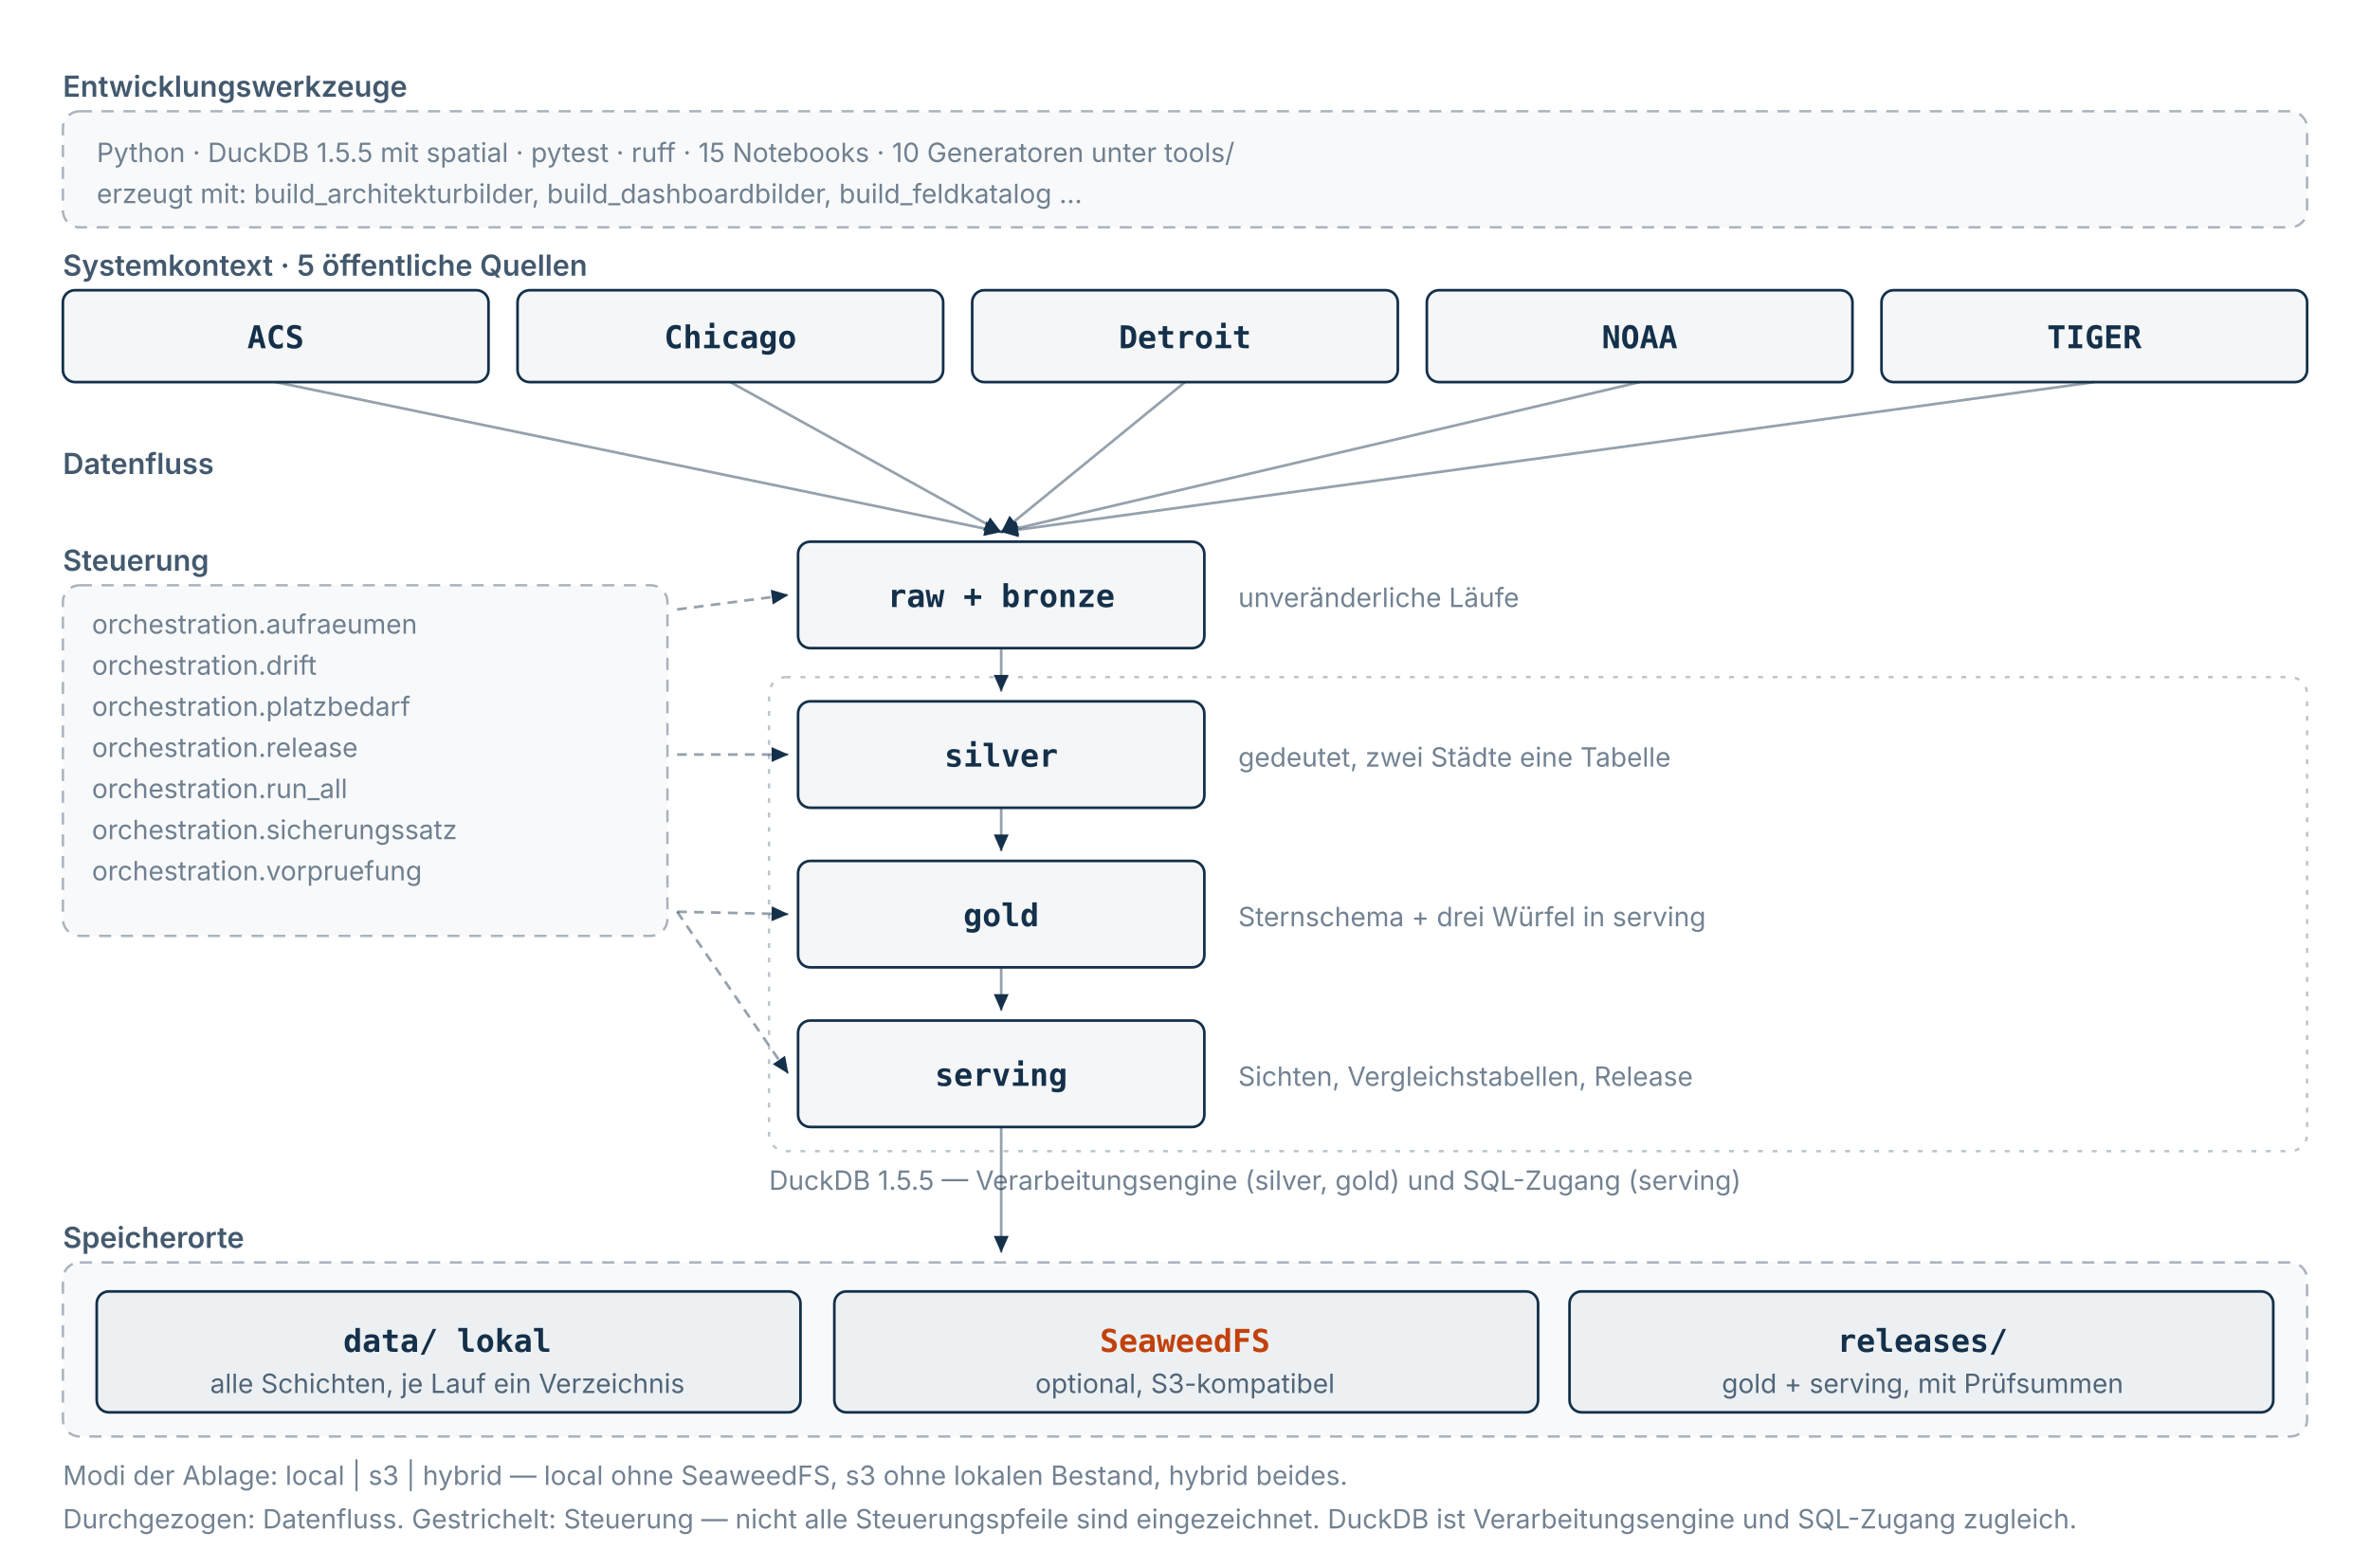
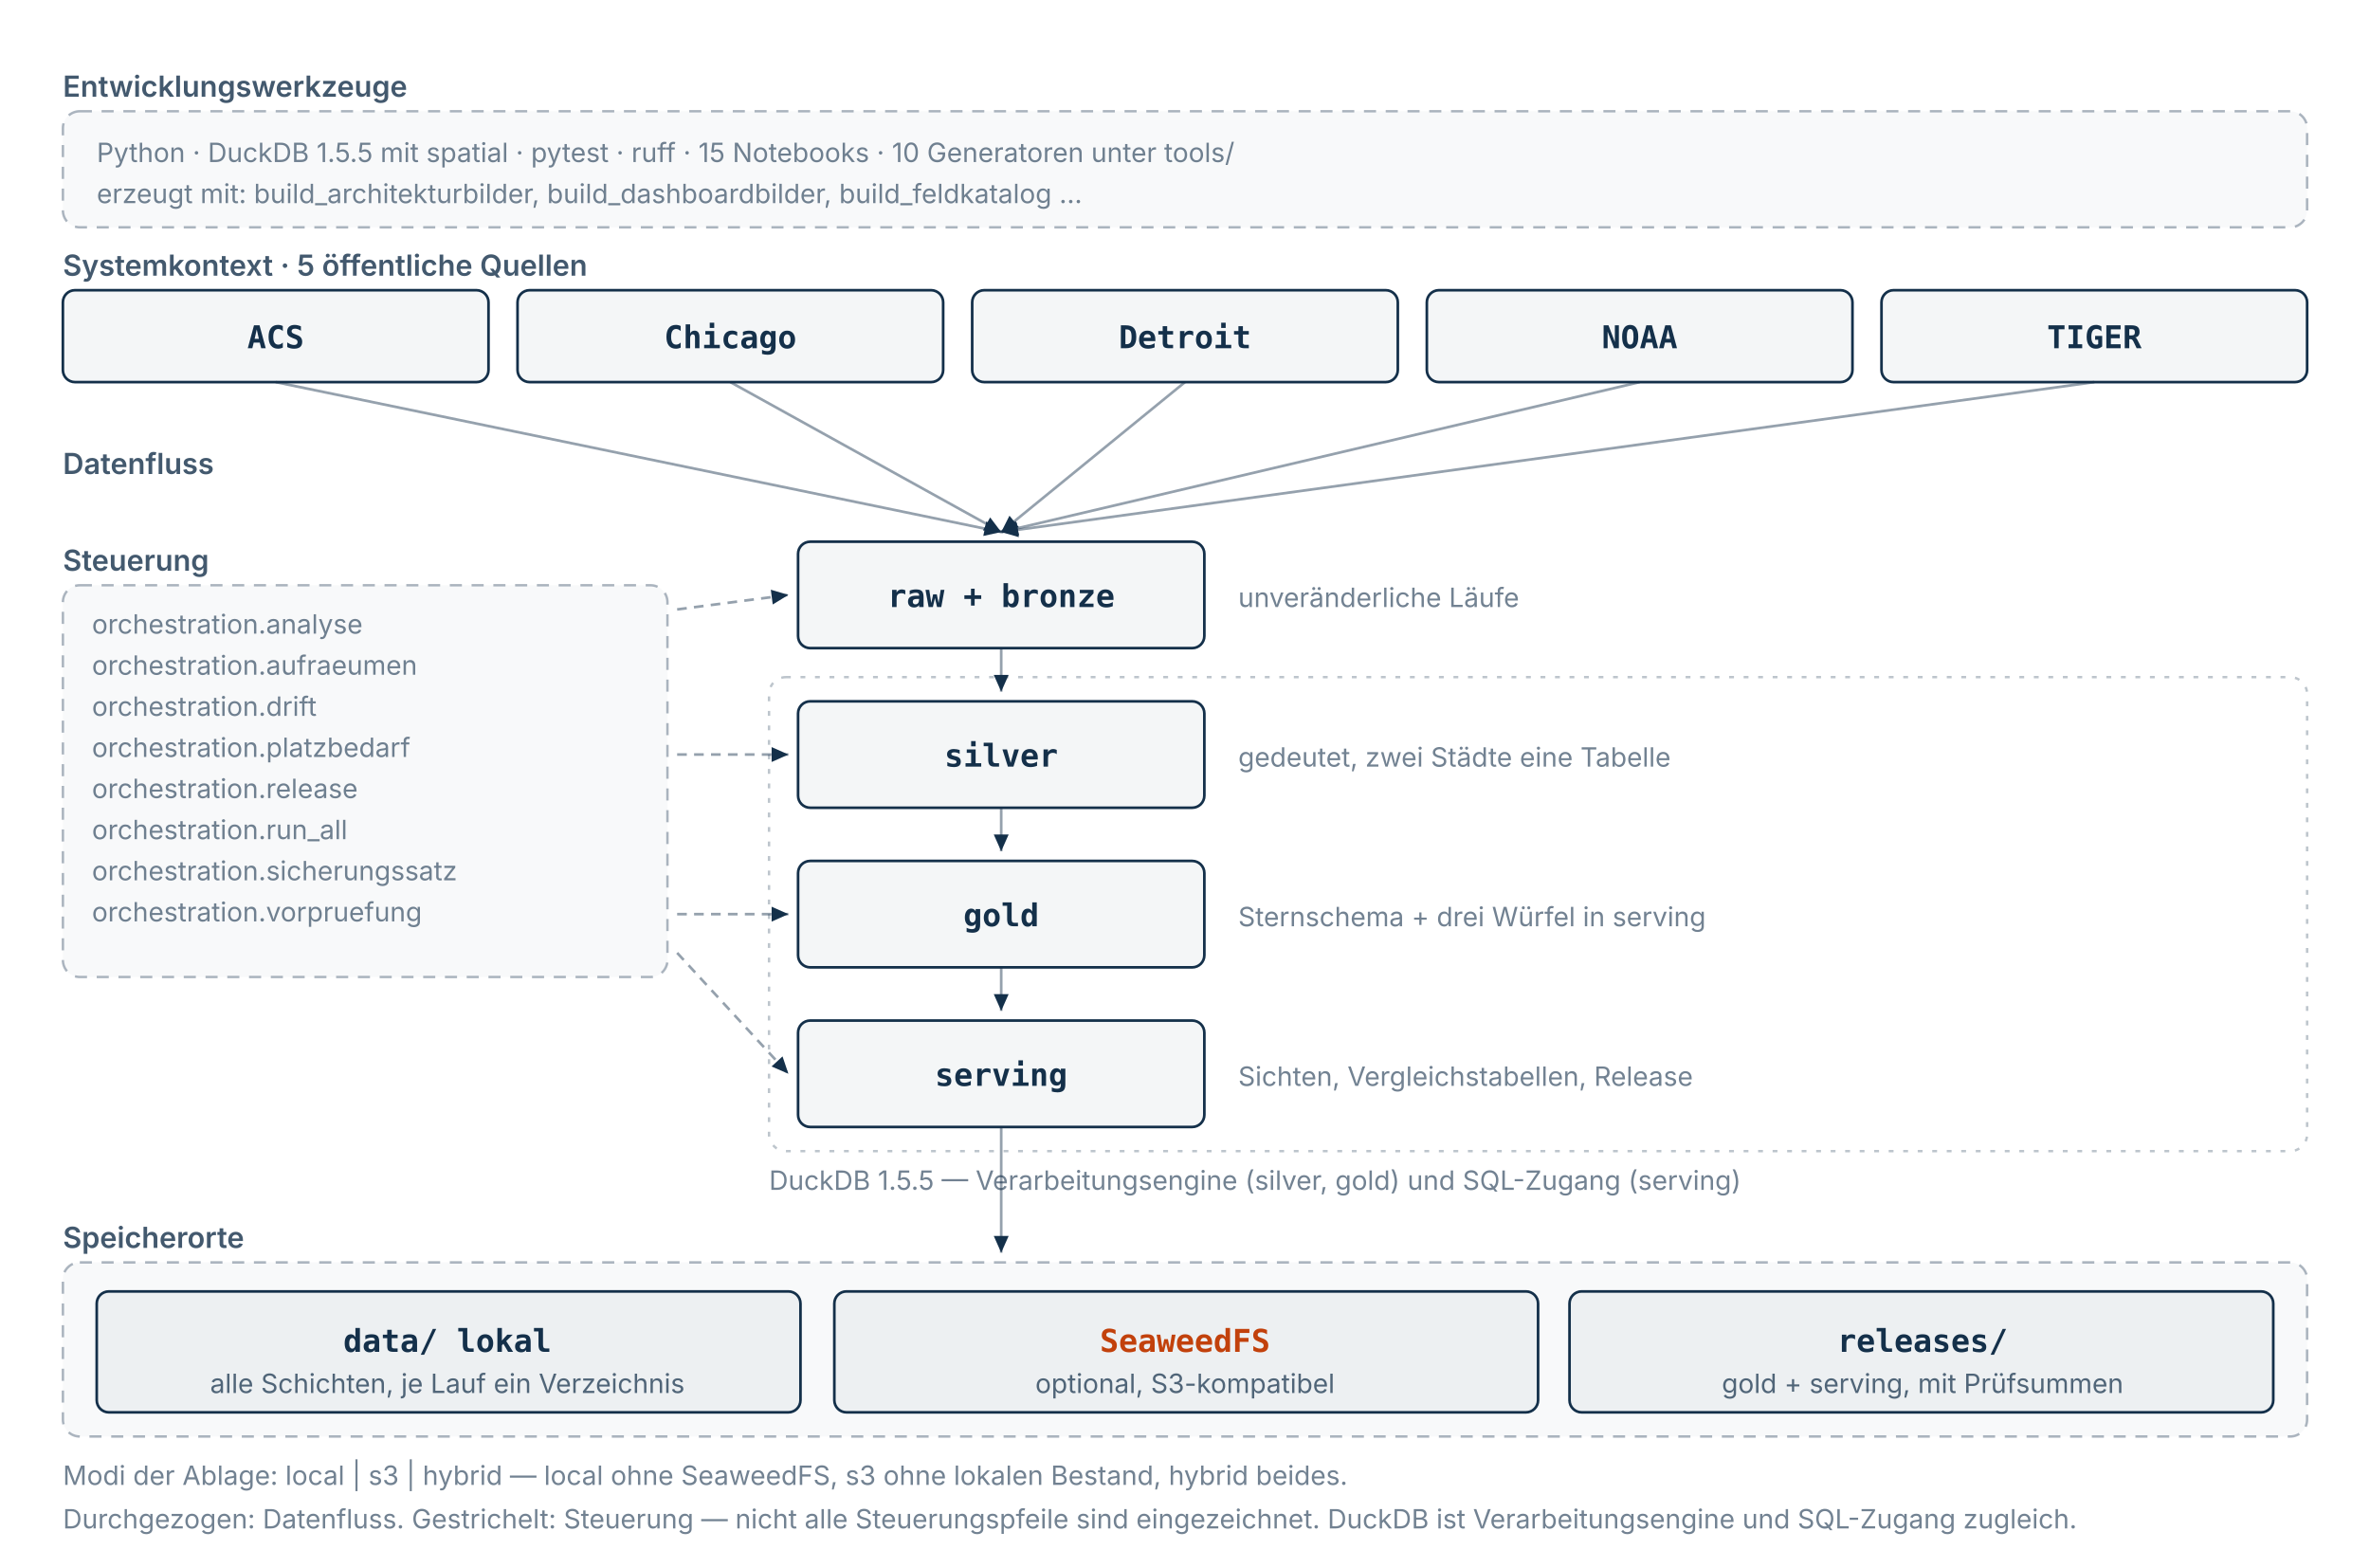
- <svg xmlns="http://www.w3.org/2000/svg" viewBox="0 0 980 648" role="img" width="100%" height="auto" aria-label="Komponenten und Beziehungen der Plattform: 5 öffentliche Quellen speisen 4 Schichten, gesteuert von 7 Modulen unter orchestration; abgelegt lokal unter data/, optional auf SeaweedFS, veröffentlicht als Release. Entwickelt mit Python, DuckDB 1.5.5, pytest und ruff.">
+ <svg xmlns="http://www.w3.org/2000/svg" viewBox="0 0 980 648" role="img" width="100%" height="auto" aria-label="Komponenten und Beziehungen der Plattform: 5 öffentliche Quellen speisen 4 Schichten, gesteuert von 8 Modulen unter orchestration; abgelegt lokal unter data/, optional auf SeaweedFS, veröffentlicht als Release. Entwickelt mit Python, DuckDB 1.5.5, pytest und ruff.">
  <style>
  svg { color: #14304a; }
  .signal { fill: #c2410c; }
  .signal-strich { stroke: #c2410c; }
  @media (prefers-color-scheme: dark) {
    svg { color: #dde5ee; }
    .signal { fill: #dda05c; }
    .signal-strich { stroke: #dda05c; }
  }
</style>
  <defs>
    <marker id="pfeil" viewBox="0 0 10 10" refX="9" refY="5" markerWidth="7" markerHeight="7" orient="auto-start-reverse">
      <path d="M 0 1 L 9 5 L 0 9 z" fill="currentColor" />
    </marker>
  </defs>
  <rect x="26" y="46" width="928" height="48" rx="7" fill="currentColor" fill-opacity="0.028" stroke="currentColor" stroke-opacity="0.35" stroke-width="1" stroke-dasharray="5 4" />
  <text x="26" y="40" font-family="ui-sans-serif,system-ui,-apple-system,sans-serif" font-size="12" font-weight="600" fill="currentColor" fill-opacity="0.8">Entwicklungswerkzeuge</text>
  <text x="40" y="67" font-family="ui-sans-serif,system-ui,-apple-system,sans-serif" font-size="11" font-weight="400" fill="currentColor" fill-opacity="0.6">Python · DuckDB 1.5.5 mit spatial · pytest · ruff · 15 Notebooks · 10 Generatoren unter tools/</text>
  <text x="40" y="84" font-family="ui-sans-serif,system-ui,-apple-system,sans-serif" font-size="11" font-weight="400" fill="currentColor" fill-opacity="0.6">erzeugt mit: build_architekturbilder, build_dashboardbilder, build_feldkatalog …</text>
  <text x="26" y="114" font-family="ui-sans-serif,system-ui,-apple-system,sans-serif" font-size="12" font-weight="600" fill="currentColor" fill-opacity="0.8">Systemkontext · 5 öffentliche Quellen</text>
  <g>
    <rect x="26" y="120" width="176" height="38" rx="5" fill="currentColor" fill-opacity="0.045" stroke="currentColor" stroke-width="1.1" />
    <text x="114" y="144" text-anchor="middle" font-family="ui-monospace,SFMono-Regular,Menlo,monospace" font-size="13" font-weight="600" fill="currentColor">ACS</text>
  </g>
  <line x1="114" y1="158" x2="414" y2="220" stroke="currentColor" stroke-opacity="0.45" stroke-width="1.1" marker-end="url(#pfeil)" />
  <g>
    <rect x="214" y="120" width="176" height="38" rx="5" fill="currentColor" fill-opacity="0.045" stroke="currentColor" stroke-width="1.1" />
    <text x="302" y="144" text-anchor="middle" font-family="ui-monospace,SFMono-Regular,Menlo,monospace" font-size="13" font-weight="600" fill="currentColor">Chicago</text>
  </g>
  <line x1="302" y1="158" x2="414" y2="220" stroke="currentColor" stroke-opacity="0.45" stroke-width="1.1" marker-end="url(#pfeil)" />
  <g>
    <rect x="402" y="120" width="176" height="38" rx="5" fill="currentColor" fill-opacity="0.045" stroke="currentColor" stroke-width="1.1" />
    <text x="490" y="144" text-anchor="middle" font-family="ui-monospace,SFMono-Regular,Menlo,monospace" font-size="13" font-weight="600" fill="currentColor">Detroit</text>
  </g>
  <line x1="490" y1="158" x2="414" y2="220" stroke="currentColor" stroke-opacity="0.45" stroke-width="1.1" marker-end="url(#pfeil)" />
  <g>
    <rect x="590" y="120" width="176" height="38" rx="5" fill="currentColor" fill-opacity="0.045" stroke="currentColor" stroke-width="1.1" />
    <text x="678" y="144" text-anchor="middle" font-family="ui-monospace,SFMono-Regular,Menlo,monospace" font-size="13" font-weight="600" fill="currentColor">NOAA</text>
  </g>
  <line x1="678" y1="158" x2="414" y2="220" stroke="currentColor" stroke-opacity="0.45" stroke-width="1.1" marker-end="url(#pfeil)" />
  <g>
    <rect x="778" y="120" width="176" height="38" rx="5" fill="currentColor" fill-opacity="0.045" stroke="currentColor" stroke-width="1.1" />
    <text x="866" y="144" text-anchor="middle" font-family="ui-monospace,SFMono-Regular,Menlo,monospace" font-size="13" font-weight="600" fill="currentColor">TIGER</text>
  </g>
  <line x1="866" y1="158" x2="414" y2="220" stroke="currentColor" stroke-opacity="0.45" stroke-width="1.1" marker-end="url(#pfeil)" />
  <text x="26" y="196" font-family="ui-sans-serif,system-ui,-apple-system,sans-serif" font-size="12" font-weight="600" fill="currentColor" fill-opacity="0.8">Datenfluss</text>
  <g>
    <rect x="330" y="224" width="168" height="44" rx="5" fill="currentColor" fill-opacity="0.045" stroke="currentColor" stroke-width="1.1" />
    <text x="414" y="251" text-anchor="middle" font-family="ui-monospace,SFMono-Regular,Menlo,monospace" font-size="13" font-weight="600" fill="currentColor">raw + bronze</text>
  </g>
  <text x="512" y="251" font-family="ui-sans-serif,system-ui,-apple-system,sans-serif" font-size="11" font-weight="400" fill="currentColor" fill-opacity="0.6">unveränderliche Läufe</text>
  <g>
    <rect x="330" y="290" width="168" height="44" rx="5" fill="currentColor" fill-opacity="0.045" stroke="currentColor" stroke-width="1.1" />
    <text x="414" y="317" text-anchor="middle" font-family="ui-monospace,SFMono-Regular,Menlo,monospace" font-size="13" font-weight="600" fill="currentColor">silver</text>
  </g>
  <text x="512" y="317" font-family="ui-sans-serif,system-ui,-apple-system,sans-serif" font-size="11" font-weight="400" fill="currentColor" fill-opacity="0.6">gedeutet, zwei Städte eine Tabelle</text>
  <line x1="414" y1="268" x2="414" y2="286" stroke="currentColor" stroke-opacity="0.45" stroke-width="1.1" marker-end="url(#pfeil)" />
  <g>
    <rect x="330" y="356" width="168" height="44" rx="5" fill="currentColor" fill-opacity="0.045" stroke="currentColor" stroke-width="1.1" />
    <text x="414" y="383" text-anchor="middle" font-family="ui-monospace,SFMono-Regular,Menlo,monospace" font-size="13" font-weight="600" fill="currentColor">gold</text>
  </g>
  <text x="512" y="383" font-family="ui-sans-serif,system-ui,-apple-system,sans-serif" font-size="11" font-weight="400" fill="currentColor" fill-opacity="0.6">Sternschema + drei Würfel in serving</text>
  <line x1="414" y1="334" x2="414" y2="352" stroke="currentColor" stroke-opacity="0.45" stroke-width="1.1" marker-end="url(#pfeil)" />
  <g>
    <rect x="330" y="422" width="168" height="44" rx="5" fill="currentColor" fill-opacity="0.045" stroke="currentColor" stroke-width="1.1" />
    <text x="414" y="449" text-anchor="middle" font-family="ui-monospace,SFMono-Regular,Menlo,monospace" font-size="13" font-weight="600" fill="currentColor">serving</text>
  </g>
  <text x="512" y="449" font-family="ui-sans-serif,system-ui,-apple-system,sans-serif" font-size="11" font-weight="400" fill="currentColor" fill-opacity="0.6">Sichten, Vergleichstabellen, Release</text>
  <line x1="414" y1="400" x2="414" y2="418" stroke="currentColor" stroke-opacity="0.45" stroke-width="1.1" marker-end="url(#pfeil)" />
  <rect x="318" y="280" width="636" height="196" rx="7" fill="none" stroke="currentColor" stroke-opacity="0.28" stroke-width="1" stroke-dasharray="2 4" />
  <text x="318" y="492" font-family="ui-sans-serif,system-ui,-apple-system,sans-serif" font-size="11" font-weight="400" fill="currentColor" fill-opacity="0.6">DuckDB 1.5.5 — Verarbeitungsengine (silver, gold) und SQL-Zugang (serving)</text>
-   <rect x="26" y="242" width="250" height="145" rx="7" fill="currentColor" fill-opacity="0.028" stroke="currentColor" stroke-opacity="0.35" stroke-width="1" stroke-dasharray="5 4" />
+   <rect x="26" y="242" width="250" height="162" rx="7" fill="currentColor" fill-opacity="0.028" stroke="currentColor" stroke-opacity="0.35" stroke-width="1" stroke-dasharray="5 4" />
  <text x="26" y="236" font-family="ui-sans-serif,system-ui,-apple-system,sans-serif" font-size="12" font-weight="600" fill="currentColor" fill-opacity="0.8">Steuerung</text>
-   <text x="38" y="262" font-family="ui-sans-serif,system-ui,-apple-system,sans-serif" font-size="11" font-weight="400" fill="currentColor" fill-opacity="0.6">orchestration.aufraeumen</text>
-   <text x="38" y="279" font-family="ui-sans-serif,system-ui,-apple-system,sans-serif" font-size="11" font-weight="400" fill="currentColor" fill-opacity="0.6">orchestration.drift</text>
-   <text x="38" y="296" font-family="ui-sans-serif,system-ui,-apple-system,sans-serif" font-size="11" font-weight="400" fill="currentColor" fill-opacity="0.6">orchestration.platzbedarf</text>
-   <text x="38" y="313" font-family="ui-sans-serif,system-ui,-apple-system,sans-serif" font-size="11" font-weight="400" fill="currentColor" fill-opacity="0.6">orchestration.release</text>
-   <text x="38" y="330" font-family="ui-sans-serif,system-ui,-apple-system,sans-serif" font-size="11" font-weight="400" fill="currentColor" fill-opacity="0.6">orchestration.run_all</text>
-   <text x="38" y="347" font-family="ui-sans-serif,system-ui,-apple-system,sans-serif" font-size="11" font-weight="400" fill="currentColor" fill-opacity="0.6">orchestration.sicherungssatz</text>
-   <text x="38" y="364" font-family="ui-sans-serif,system-ui,-apple-system,sans-serif" font-size="11" font-weight="400" fill="currentColor" fill-opacity="0.6">orchestration.vorpruefung</text>
+   <text x="38" y="262" font-family="ui-sans-serif,system-ui,-apple-system,sans-serif" font-size="11" font-weight="400" fill="currentColor" fill-opacity="0.6">orchestration.analyse</text>
+   <text x="38" y="279" font-family="ui-sans-serif,system-ui,-apple-system,sans-serif" font-size="11" font-weight="400" fill="currentColor" fill-opacity="0.6">orchestration.aufraeumen</text>
+   <text x="38" y="296" font-family="ui-sans-serif,system-ui,-apple-system,sans-serif" font-size="11" font-weight="400" fill="currentColor" fill-opacity="0.6">orchestration.drift</text>
+   <text x="38" y="313" font-family="ui-sans-serif,system-ui,-apple-system,sans-serif" font-size="11" font-weight="400" fill="currentColor" fill-opacity="0.6">orchestration.platzbedarf</text>
+   <text x="38" y="330" font-family="ui-sans-serif,system-ui,-apple-system,sans-serif" font-size="11" font-weight="400" fill="currentColor" fill-opacity="0.6">orchestration.release</text>
+   <text x="38" y="347" font-family="ui-sans-serif,system-ui,-apple-system,sans-serif" font-size="11" font-weight="400" fill="currentColor" fill-opacity="0.6">orchestration.run_all</text>
+   <text x="38" y="364" font-family="ui-sans-serif,system-ui,-apple-system,sans-serif" font-size="11" font-weight="400" fill="currentColor" fill-opacity="0.6">orchestration.sicherungssatz</text>
+   <text x="38" y="381" font-family="ui-sans-serif,system-ui,-apple-system,sans-serif" font-size="11" font-weight="400" fill="currentColor" fill-opacity="0.6">orchestration.vorpruefung</text>
  <line x1="280" y1="252" x2="326" y2="246" stroke="currentColor" stroke-opacity="0.45" stroke-width="1.1" stroke-dasharray="4 3" marker-end="url(#pfeil)" />
  <line x1="280" y1="312" x2="326" y2="312" stroke="currentColor" stroke-opacity="0.45" stroke-width="1.1" stroke-dasharray="4 3" marker-end="url(#pfeil)" />
-   <line x1="280" y1="377" x2="326" y2="378" stroke="currentColor" stroke-opacity="0.45" stroke-width="1.1" stroke-dasharray="4 3" marker-end="url(#pfeil)" />
-   <line x1="280" y1="377" x2="326" y2="444" stroke="currentColor" stroke-opacity="0.45" stroke-width="1.1" stroke-dasharray="4 3" marker-end="url(#pfeil)" />
+   <line x1="280" y1="378" x2="326" y2="378" stroke="currentColor" stroke-opacity="0.45" stroke-width="1.1" stroke-dasharray="4 3" marker-end="url(#pfeil)" />
+   <line x1="280" y1="394" x2="326" y2="444" stroke="currentColor" stroke-opacity="0.45" stroke-width="1.1" stroke-dasharray="4 3" marker-end="url(#pfeil)" />
  <rect x="26" y="522" width="928" height="72" rx="7" fill="currentColor" fill-opacity="0.028" stroke="currentColor" stroke-opacity="0.35" stroke-width="1" stroke-dasharray="5 4" />
  <text x="26" y="516" font-family="ui-sans-serif,system-ui,-apple-system,sans-serif" font-size="12" font-weight="600" fill="currentColor" fill-opacity="0.8">Speicherorte</text>
  <g>
    <rect x="40" y="534" width="291" height="50" rx="5" fill="currentColor" fill-opacity="0.045" stroke="currentColor" stroke-width="1.1" />
    <text x="185" y="559" text-anchor="middle" font-family="ui-monospace,SFMono-Regular,Menlo,monospace" font-size="13" font-weight="600" fill="currentColor">data/ lokal</text>
    <text x="185" y="576" text-anchor="middle" font-family="ui-sans-serif,system-ui,-apple-system,sans-serif" font-size="11" fill="currentColor" fill-opacity="0.72">alle Schichten, je Lauf ein Verzeichnis</text>
  </g>
  <g>
    <rect x="345" y="534" width="291" height="50" rx="5" fill="currentColor" fill-opacity="0.045" stroke="currentColor" stroke-width="1.1" />
    <text x="490" y="559" text-anchor="middle" font-family="ui-monospace,SFMono-Regular,Menlo,monospace" font-size="13" font-weight="600" class="signal" fill="currentColor">SeaweedFS</text>
    <text x="490" y="576" text-anchor="middle" font-family="ui-sans-serif,system-ui,-apple-system,sans-serif" font-size="11" fill="currentColor" fill-opacity="0.72">optional, S3-kompatibel</text>
  </g>
  <g>
    <rect x="649" y="534" width="291" height="50" rx="5" fill="currentColor" fill-opacity="0.045" stroke="currentColor" stroke-width="1.1" />
    <text x="795" y="559" text-anchor="middle" font-family="ui-monospace,SFMono-Regular,Menlo,monospace" font-size="13" font-weight="600" fill="currentColor">releases/</text>
    <text x="795" y="576" text-anchor="middle" font-family="ui-sans-serif,system-ui,-apple-system,sans-serif" font-size="11" fill="currentColor" fill-opacity="0.72">gold + serving, mit Prüfsummen</text>
  </g>
  <line x1="414" y1="466" x2="414" y2="518" stroke="currentColor" stroke-opacity="0.45" stroke-width="1.1" marker-end="url(#pfeil)" />
  <text x="26" y="614" font-family="ui-sans-serif,system-ui,-apple-system,sans-serif" font-size="11" font-weight="400" fill="currentColor" fill-opacity="0.6">Modi der Ablage: local | s3 | hybrid — local ohne SeaweedFS, s3 ohne lokalen Bestand, hybrid beides.</text>
  <text x="26" y="632" font-family="ui-sans-serif,system-ui,-apple-system,sans-serif" font-size="11" font-weight="400" fill="currentColor" fill-opacity="0.6">Durchgezogen: Datenfluss. Gestrichelt: Steuerung — nicht alle Steuerungspfeile sind eingezeichnet. DuckDB ist Verarbeitungsengine und SQL-Zugang zugleich.</text>
</svg>
